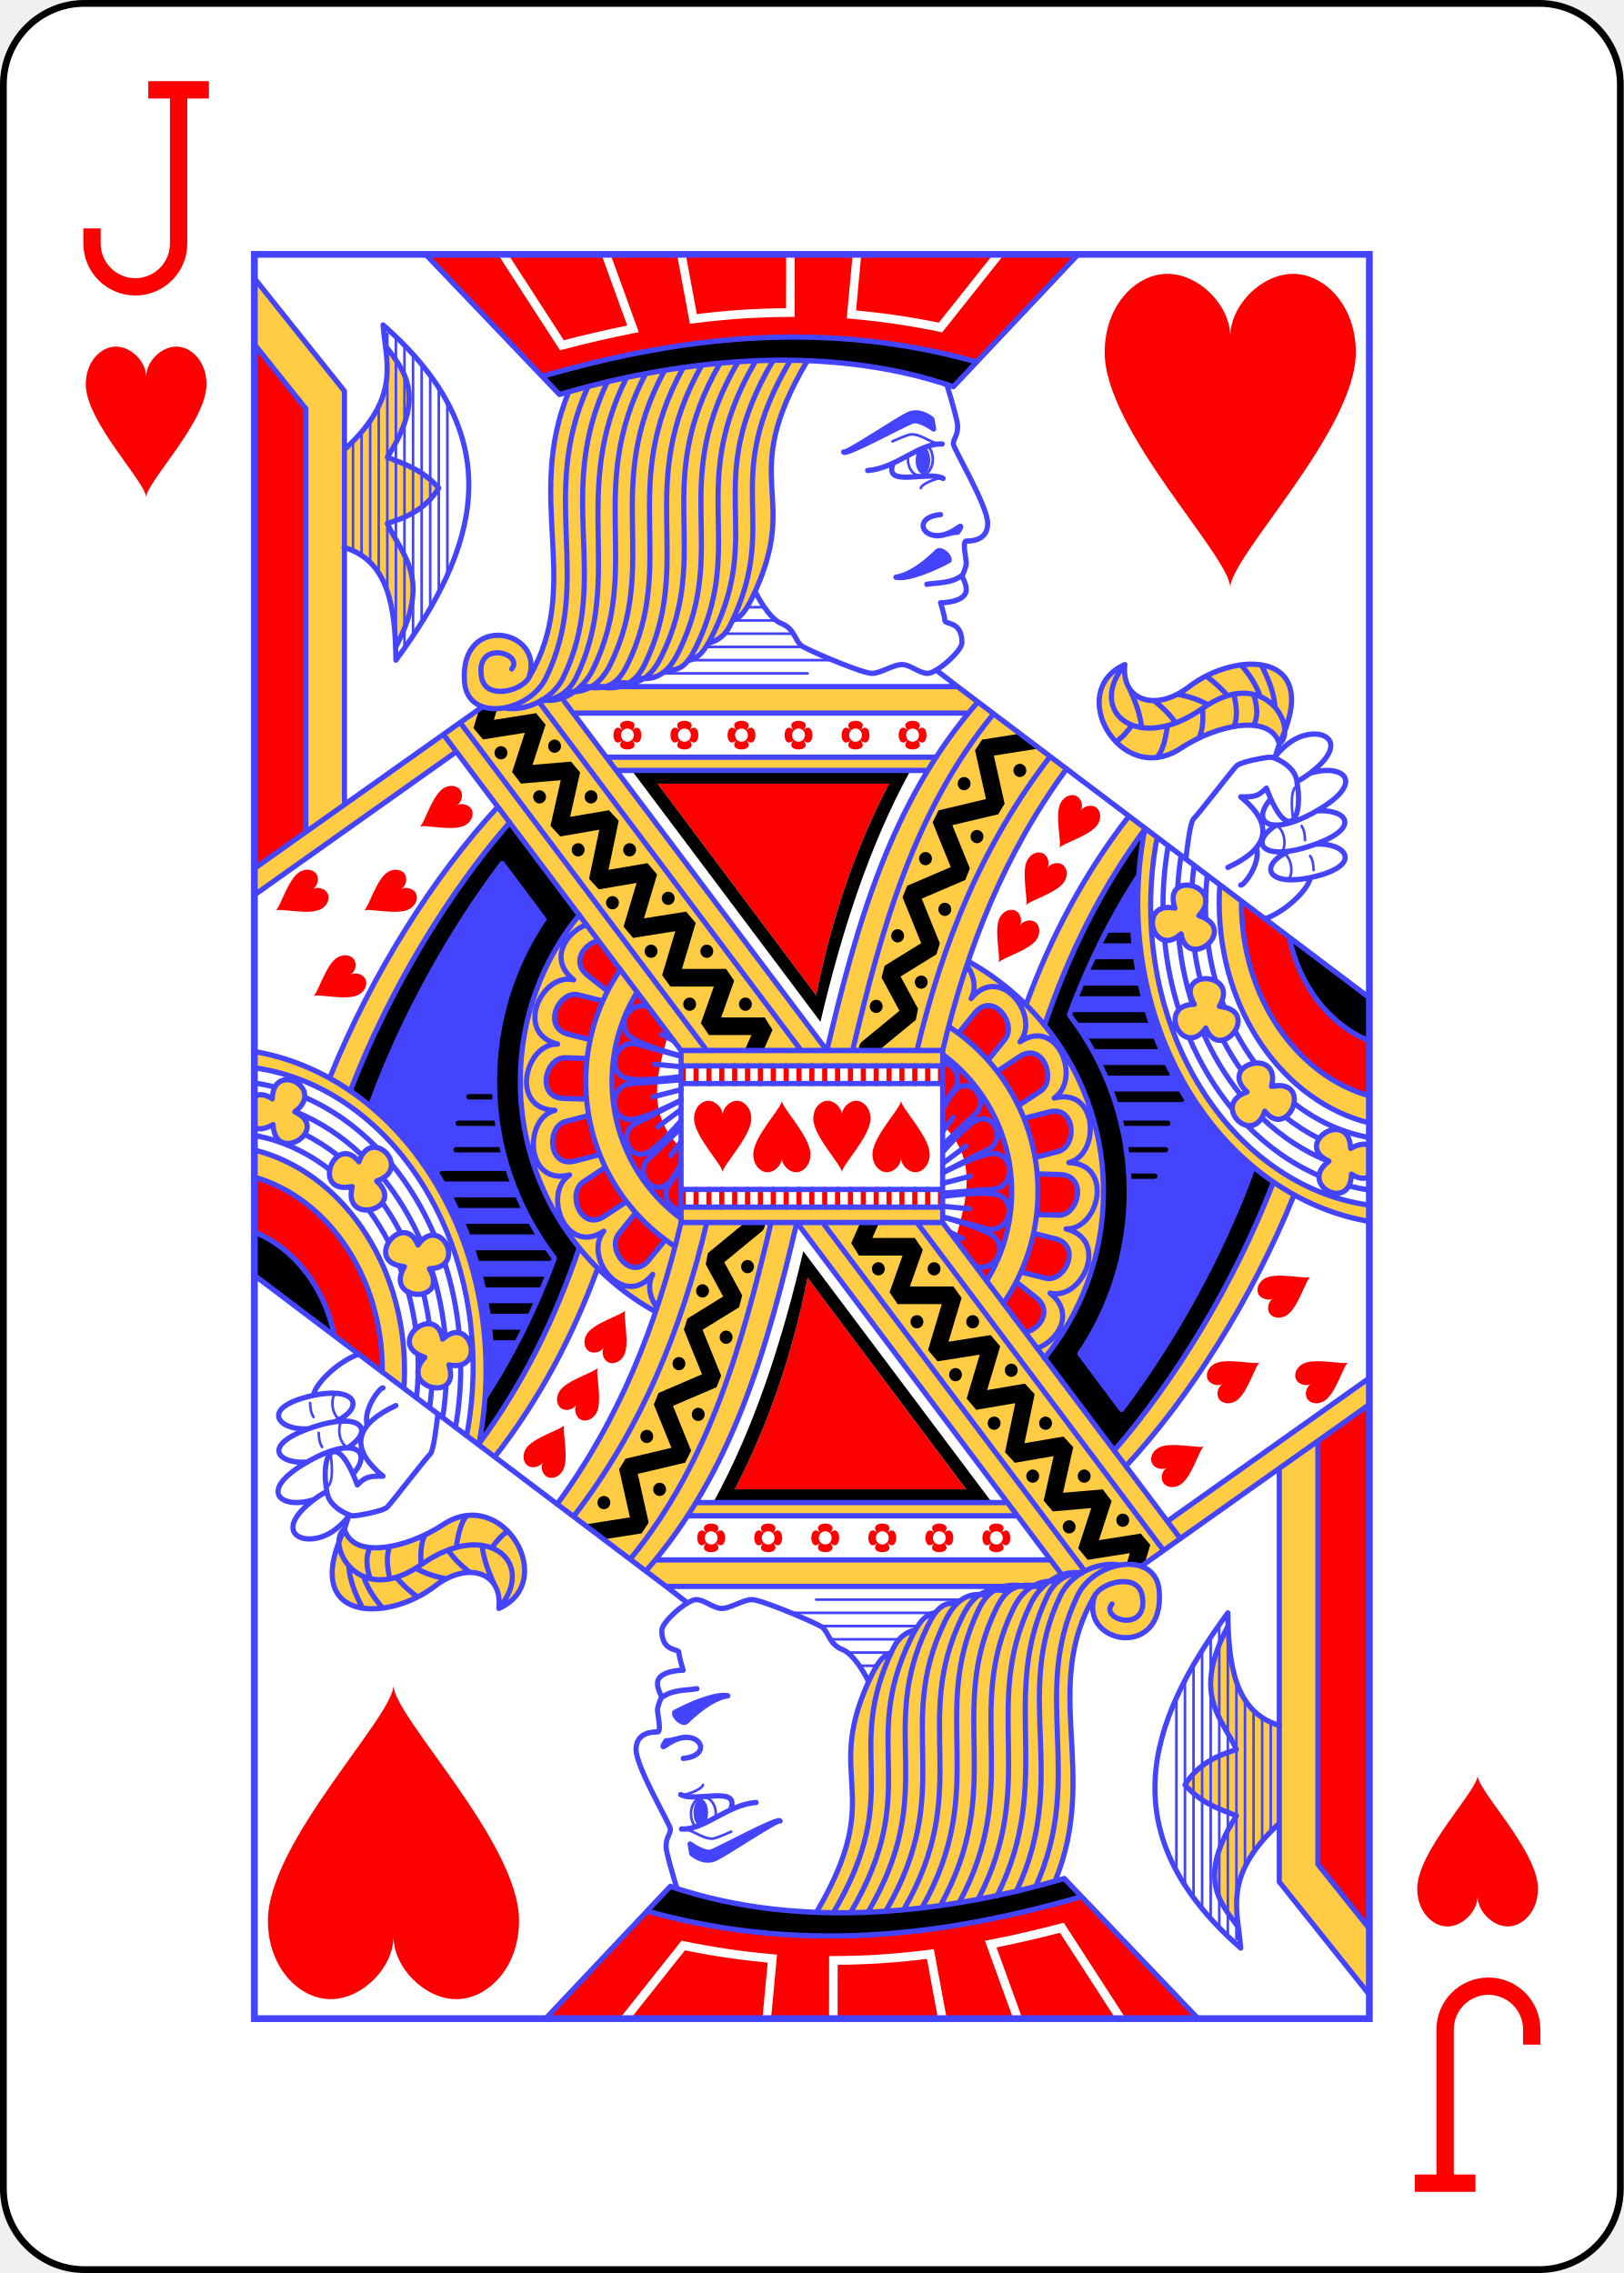
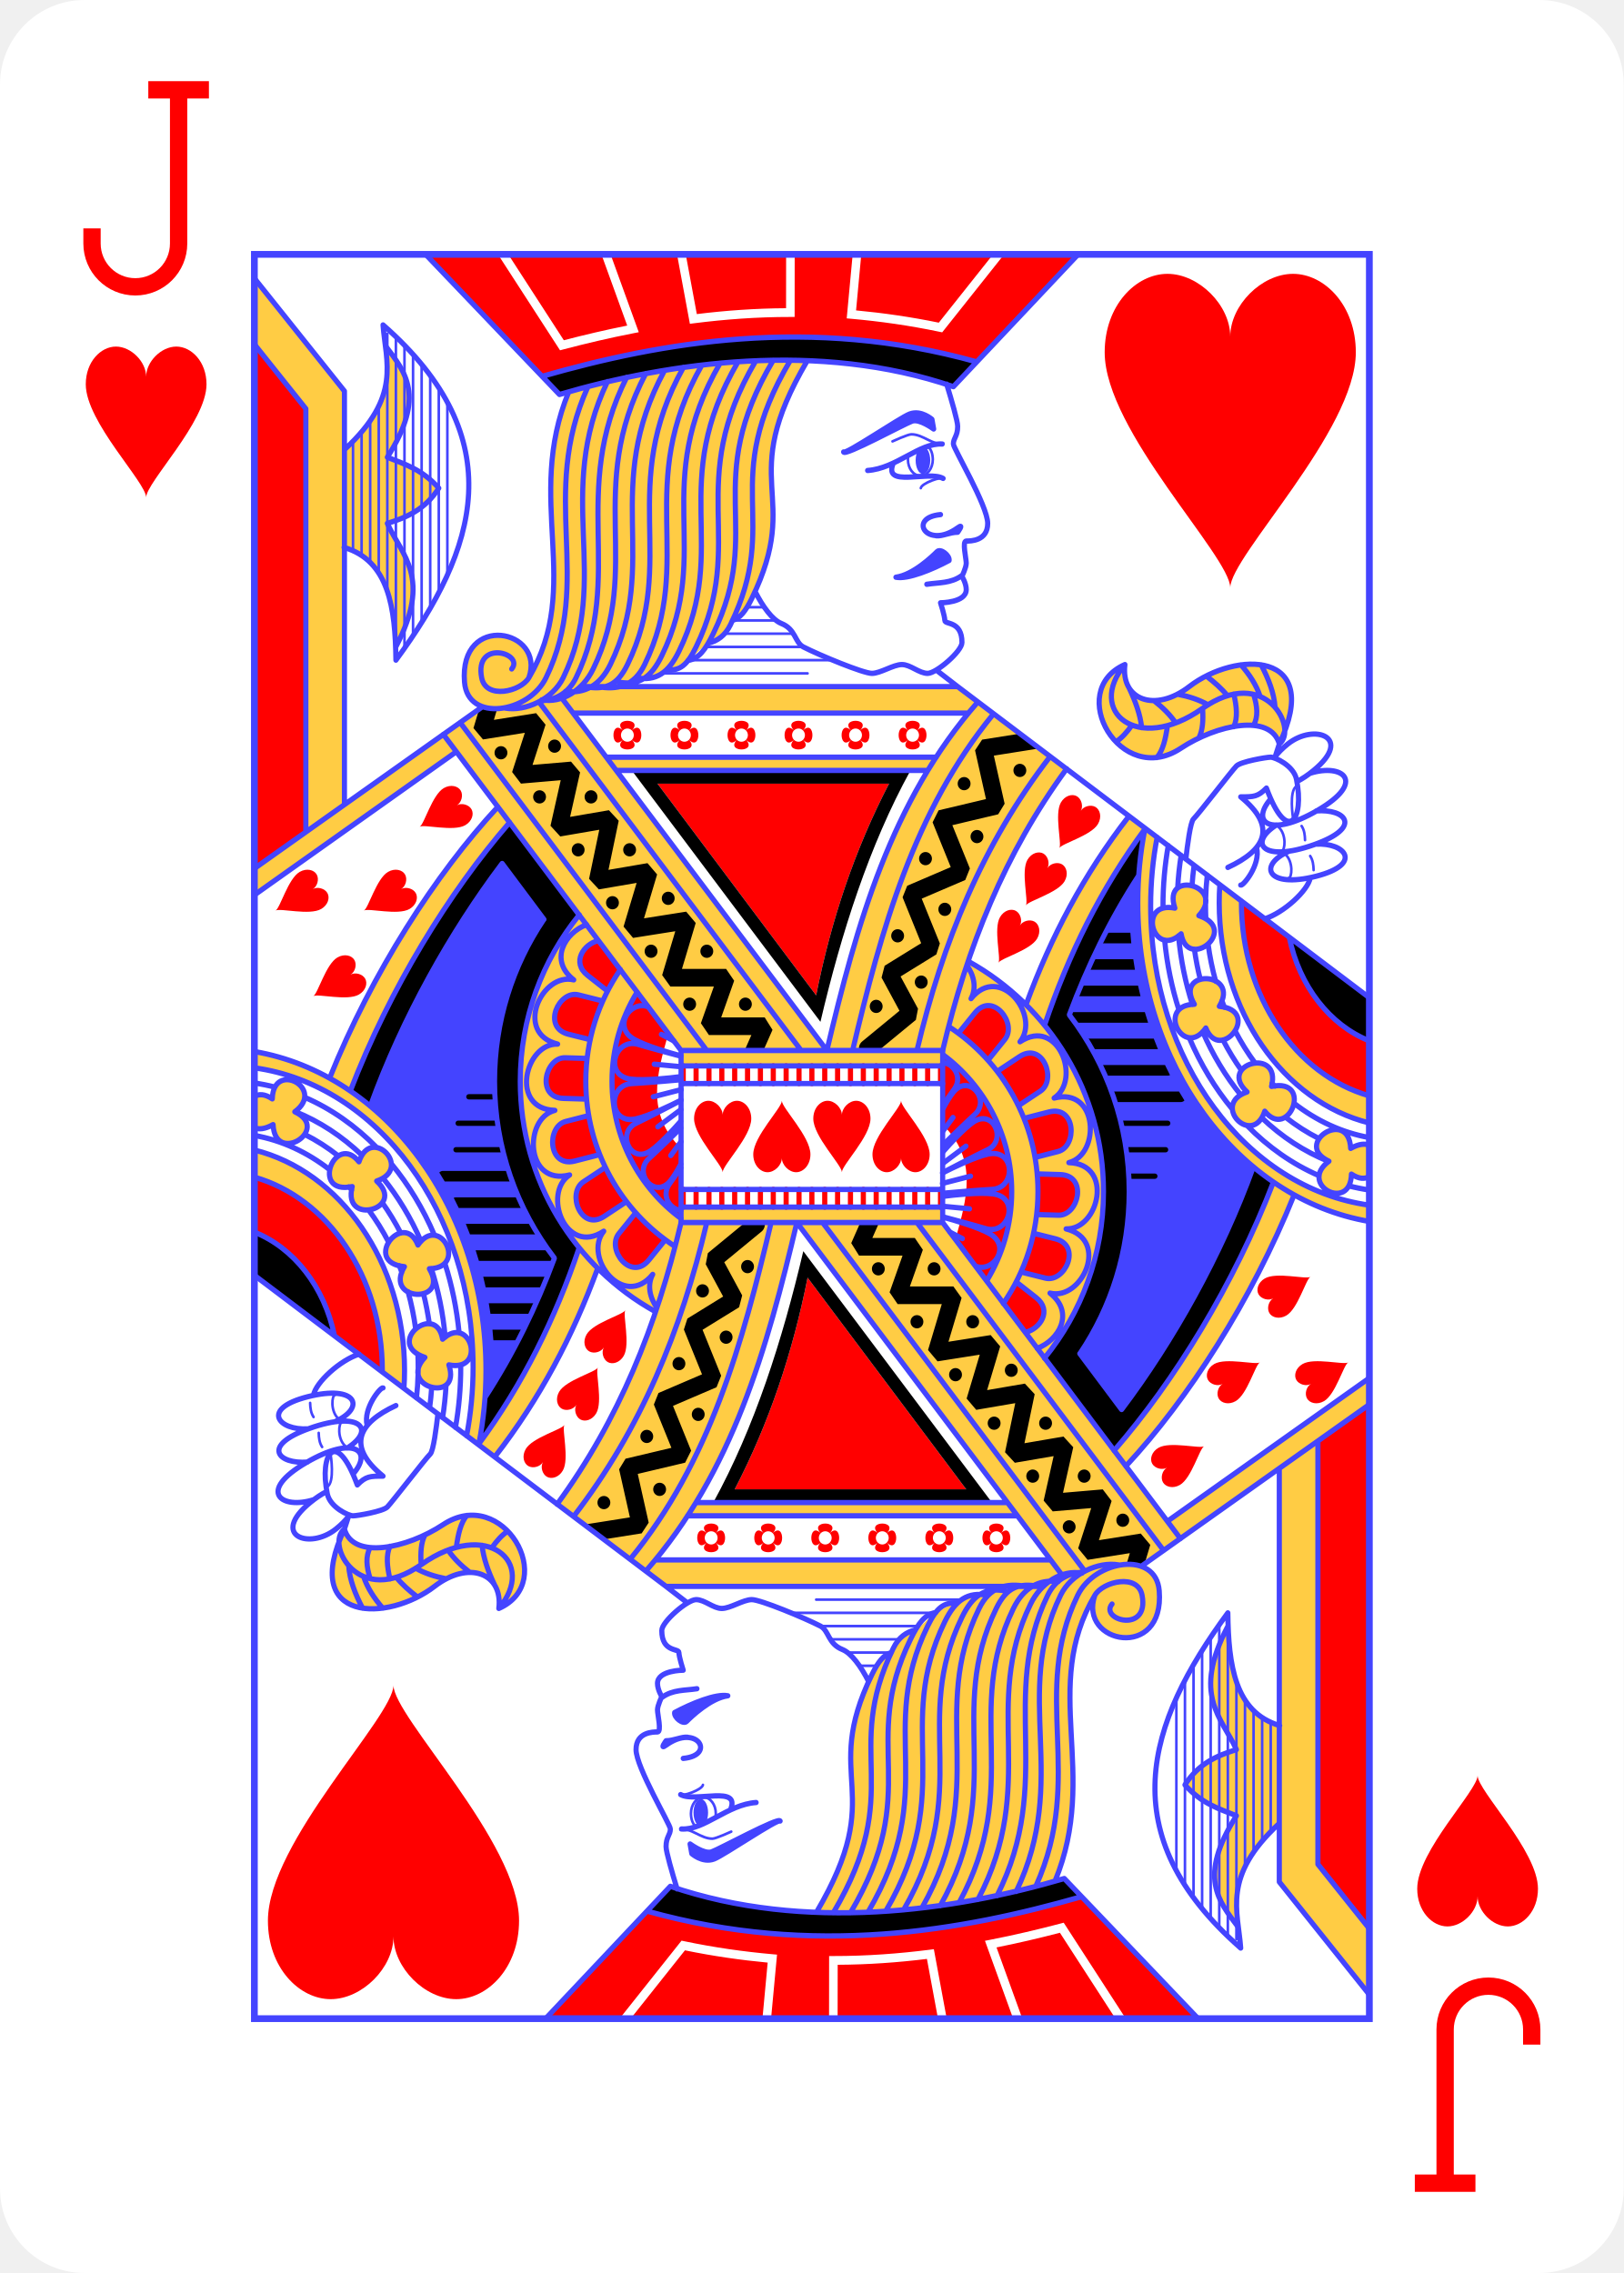
<svg xmlns="http://www.w3.org/2000/svg" xmlns:xlink="http://www.w3.org/1999/xlink" class="card" face="JH" height="13.125in" preserveAspectRatio="none" viewBox="-120 -168 240 336" width="9.375in">
  <style>
    /* CSS pour centrer le SVG dans l'écran */
    svg {
        position: absolute;
        top: 50%;
        left: 50%;
        transform: translate(-50%, -50%);
    }
    body {
        margin: 0;
        overflow: hidden;
    }
</style>
  <defs>
    <symbol id="VHJ" viewBox="-500 -500 1000 1000" preserveAspectRatio="xMinYMid">
      <path d="M50 -460L250 -460M150 -460L150 250A100 100 0 0 1 -250 250L-250 220" stroke="red" stroke-width="80" stroke-linecap="square" stroke-miterlimit="1.5" fill="none" />
    </symbol>
    <symbol id="SHJ" viewBox="-600 -600 1200 1200" preserveAspectRatio="xMinYMid">
      <path d="M0 -300C0 -400 100 -500 200 -500C300 -500 400 -400 400 -250C400 0 0 400 0 500C0 400 -400 0 -400 -250C-400 -400 -300 -500 -200 -500C-100 -500 0 -400 -0 -300Z" fill="red" />
    </symbol>
    <symbol id="HJ6" preserveAspectRatio="none" viewBox="0 0 1300 2000">
      <path stroke="#44F" stroke-linecap="round" stroke-linejoin="round" stroke-width="3" fill="none" d="M115,211.838V336.035M125,201.17V341.484M135,188.605V349.318M145,171.893V361.475M155,90V382.195M165,93.402V455M175,103.035V446.279M185,113.461v318.725M195,124.77V417.176M205,137.234V400.865M215,151.24V383.217M225,167.818V363.498M1202,680c9.809,8.788 7.628,26.84 4,27M1194,649c9.809,8.788 7.628,26.84 4,27M1215,603c-9,5 -4,36 -4,36M1221,648c3.216,4.712 3.826,10.284 4,16M1231,682c3.216,4.712 3.826,10.284 4,16M804,254c-2.915,-2.551 -26.04,5.376 -27,11M803,214c-12,3 -23,-10 -37,-10 -4.123,0 -22,8 -22,8M785.397,217.99c3.635,2.779 5.514,8.267 5.603,14.51 0,10.217 -6.492,18.5 -14.5,18.5 -8.008,0 -14.5,-8.283 -14.5,-18.5 0,-1.545 0.148,-3.046 0.428,-4.48M594.212,400H574.713M608.169,415H557.677M627.874,430h-79.844M639.778,445H526.273M670,460H510M645,475H474.754" />
      <use xlink:href="#SHJ" height="100" width="100" transform="translate(546,1000)scale(1,0.972)rotate(0)translate(-50,-50)" />
      <use xlink:href="#SHJ" height="100" width="100" transform="translate(615,1000)scale(1,0.972)rotate(180)translate(-50,-50)" />
      <use xlink:href="#SHJ" height="75" width="75" transform="translate(883,776)scale(1,0.972)rotate(30)translate(-37,-37)" />
      <use xlink:href="#SHJ" height="75" width="75" transform="translate(915,711)scale(1,0.972)rotate(30)translate(-37,-37)" />
      <use xlink:href="#SHJ" height="75" width="75" transform="translate(954,646)scale(1,0.972)rotate(30)translate(-37,-37)" />
      <use xlink:href="#SHJ" height="75" width="75" transform="translate(220,633)scale(1,0.972)rotate(60)translate(-37,-37)" />
      <use xlink:href="#SHJ" height="75" width="75" transform="translate(155,728)scale(1,0.972)rotate(60)translate(-37,-37)" />
      <use xlink:href="#SHJ" height="75" width="75" transform="translate(52,728)scale(1,0.972)rotate(60)translate(-37,-37)" />
      <use xlink:href="#SHJ" height="75" width="75" transform="translate(96,825)scale(1,0.972)rotate(60)translate(-37,-37)" />
    </symbol>
    <symbol id="HJ5" preserveAspectRatio="none" viewBox="0 0 1300 2000">
      <path stroke="#44F" stroke-linecap="round" stroke-linejoin="round" stroke-width="6" fill="none" d="M497.5,1097.5v-195h305M497.537,920h304.598M497.742,940H802.545M497.5,902.5 220.251,544.105M527.5,902.5 239.883,530.703M637.5,902.5 332.043,507.64M667.5,902.5 360,505M843.545,507.421C742.264,619.634 702.256,759.866 667.5,902.5M861.602,521.114C769.05,630.934 730.857,765.611 697.5,902.5M927.767,569.282C849.253,668.405 802.427,779.685 772.5,902.5M947.112,583.064C874.973,678.686 831.048,785.345 802.5,902.5M1019.446,637.169C967.035,702.845 928.629,773.879 899.905,850.089M1038.706,650.958C986.6,719.514 949.095,793.764 921.435,873.508M832.604,801.554C926.414,852.124 990,950.023 990,1062.5c0,71.656 -25.807,137.396 -68.796,188.75M809.465,875.279c62.645,39.589 104.133,108.649 104.133,187.221 0,47.078 -14.894,90.741 -40.31,126.695M802.617,907.044c48.755,35.02 80.42,91.608 80.42,155.456 0,37.016 -10.643,71.591 -29.089,100.939M410.447,570H795.06M371.695,520H831.344M380,490h440l480,352.653M266.065,512.714 -6.0121561e-5,696.207M235.472,563.812 -1.1326293e-4,726.207M950.477,862.551C994.062,917.828 1020,987.19 1020,1062.5c0,67.984 -21.137,131.121 -57.313,183.425M1299.977,1096.3C1147.335,1070.987 1030,918.871 1030,735c0,-28.79 2.877,-56.801 8.315,-83.669M1299.997,984.664C1200.041,960.596 1124.931,857.962 1124.931,735c0,-6.74 0.226,-13.419 0.669,-20.028M1299.932,953.909C1214.423,930.36 1150.822,841.287 1150.822,735c0,-0.681 0,-1.361 0.01,-2.041M1299.986,891.586c-46.105,-17.787 -81.731,-62.149 -93.344,-117.406M1212.185,1066.42c-49.392,119.253 -123.424,231.132 -195.84,307.033M1188.142,1051.696c-45.752,115.83 -115.542,225.867 -185.645,304.261M1164.817,1034.294c-37.421,100.57 -93.69,197.776 -153.481,274.922M962.382,1246.096l48.757,63.385M1031.014,704.289c-33.188,49.72 -59.544,102.25 -80.73,157.52M422.639,585h362.262M1299.983,1077.842C1156.51,1058.675 1045,914.194 1045,738.805c0,-26.881 2.619,-53.037 7.572,-78.126M1059.399,741.109c0,-0.767 -0.01,-1.536 -0.01,-2.304 0,-23.564 2.119,-46.54 6.143,-68.676M1077.911,856.364c-8.199,-24.991 -13.861,-51.486 -16.611,-79.042M1140.318,969.093c-20.107,-23.635 -37.136,-50.952 -50.307,-81.03M1241.484,1044.486c-31.032,-13.014 -59.491,-32.494 -84.226,-57.078M1299.961,1060.643c-8.078,-1.138 -16.049,-2.695 -23.895,-4.651M1076.515,718.271c0.705,-12.565 2.052,-24.92 4.003,-37.022M1093.71,850.367c-8.155,-24.563 -13.696,-50.687 -16.218,-77.89M1150.033,952.845c-17.576,-21.101 -32.571,-45.235 -44.38,-71.68M1252.671,1028.253c-28.585,-11.096 -54.959,-27.99 -78.135,-49.511M1093.259,715.83c0.527,-7.843 1.323,-15.596 2.375,-23.247M1102.898,822.034c-2.874,-11.182 -5.185,-22.656 -6.892,-34.376M1150.821,924.939c-7.863,-10.799 -15.053,-22.307 -21.494,-34.431M1241.453,1002.431c-13.808,-6.724 -26.972,-14.931 -39.349,-24.455M1109.122,731.535c0.214,-9.441 0.844,-18.759 1.869,-27.929M1109.07,734.342c0.013,-0.937 0.03,-1.872 0.051,-2.807M1109.364,753.225c-0.215,-4.774 -0.325,-9.582 -0.325,-14.42 0,-1.491 0.01,-2.978 0.031,-4.463M1120.842,824.075c-3.907,-13.663 -6.901,-27.827 -8.896,-42.388M1131.024,853.653c-1.021,-2.518 -2.009,-5.058 -2.965,-7.619M1166.911,916.882c-8.722,-11.416 -16.618,-23.738 -23.575,-36.833M1189.878,942.971c-1.163,-1.145 -2.316,-2.305 -3.459,-3.477M1299.975,1001.212c-32.013,-5.54 -61.824,-19.135 -87.925,-38.996M1125.046,852.422c24.758,-39.989 -53.606,-42.759 -29.062,-2.32 -45.25,0.959 -12.431,62.742 13.338,26.872 16.589,40.725 65.921,-19.527 15.724,-24.551v0M1101.157,749.593c32.722,-33.783 -43.244,-53.216 -27.897,-8.47 -44.412,-8.721 -25.537,58.643 7.295,29.099 7.514,43.327 68.57,-5.007 20.602,-20.629v0M1185.914,943.233c11.993,-45.477 -63.761,-25.231 -28.472,6.272 -42.995,14.138 6.443,63.636 20.608,21.802 27.764,34.101 57.339,-37.936 7.864,-28.074v0M1300.135,1010.069c-5.027,-2.306 -12.268,-1.873 -21.939,3.425 -2.191,-46.981 -68.392,-4.957 -25.283,14.519 -36.78,26.376 25.223,58.779 26.195,14.622 8.812,5.811 15.89,5.757 20.947,2.654M802.345,1041.284C814.637,1035.196 839.543,1023.429 855,1020c31.902,-7.076 33.675,38.555 5,40 -14.795,0.745 -43.333,3.13 -57.139,4.316M802.259,1053.185 835,1045M803.002,1017.227c8.416,-9.361 23.833,-25.793 34.759,-33.279C861.51,967.674 877.964,1004.39 855,1015c-15.996,7.391 -51.487,25.46 -51.487,25.46M802.641,1030.533l26.991,-19.574M802.801,968.572c3.872,-6.98 7.984,-13.67 11.743,-18.34 18.053,-22.427 44.389,7.991 25.456,24.767 -9.832,8.712 -28.329,26.23 -37.107,34.582M802.562,994.168l11.982,-15.727M802.681,916.238c12.411,0.879 23.559,16.505 13.283,30.13 -3.496,4.635 -8.31,11.292 -13.193,18.135M803.208,1067.804c13.221,-1.659 41.624,-4.727 57.747,-2.804 32.447,3.87 19.033,47.521 -8.507,39.404 -12.405,-3.656 -35.107,-9.597 -49.603,-13.339M803.117,1079.149l30.698,2.832M802.825,1091.431c13.122,3.413 40.07,10.939 54.14,18.569 25.829,14.005 5.327,44.21 -15.498,37.286M811.199,1108.508l14.273,7.253M820.822,883.013 840,860c20.833,-25 50,12 35,30l-19.533,23.44M866.115,926.176l25.888,-16.661c27.365,-17.612 44.11,26.426 24.407,39.106l-25.561,16.451M897.437,979.424l28.981,-7.228c31.576,-7.875 33.267,39.208 10.533,44.878l-26.668,6.651M912.772,1042.408l26.792,0.774c32.529,0.939 21.451,46.732 -1.97,46.056l-25.527,-0.737M908.372,1109.736l25.375,6.172c31.621,7.691 11.251,50.174 -11.516,44.636l-28.376,-6.902M888.39,1164.961l23.151,17.706c19.226,14.704 4.377,35.449 -12.153,39.257M830.621,805.888c8.311,11.194 11.712,25.644 4.933,37.823 33.98,-40.776 81.551,19.572 57.086,48.931 44.633,-28.725 71.944,43.101 39.808,63.783 51.501,-12.844 54.259,63.95 17.179,73.198 53.056,1.532 34.986,76.221 -3.214,75.118 51.574,12.544 18.351,81.835 -18.782,72.803 29.402,22.486 9.944,53.634 -14.821,62.553M-4.1946769e-5,27.174 105,155v468.153M-2.8273735e-4,101.956 60,175v479.351M105.543,220.9C171.888,160.995 153.134,122.459 150,80 301.153,208.774 259.829,334.773 165,460 164.269,400.691 156.82,347.161 104.534,332.203M153.067,103.994C175.411,132.999 200.6,160.301 155,230c20.188,7.868 40.478,13.66 60,35 -15.899,24.348 -37.565,33.206 -60,40 17.25,36.869 52.183,61.332 9.939,139.946M1086.039,685.554c1.723,-14.747 5.189,-42.096 8.961,-45.554 5.241,-4.806 44.331,-54.331 50,-60 5,-5 35,-10 40,-10 5,0 26.73,9.531 30,25 9.58,45.312 -10.243,75.366 -35,10 -10,10 -15,10 -30,10 42.719,33.895 28.888,60.209 -15,80M1189.832,569.83c3.706,-4.796 8.718,-9.813 15.168,-14.83 30.749,-23.916 77.015,-7.611 30,30 -6.876,5.501 -13.279,9.583 -19.093,12.442M1230.967,588.235c37.403,-11.47 66.809,9.201 8.431,42.197 -55.596,31.424 -78.104,13.095 -54.412,-13.083M1238.093,630.92c34.281,-2.653 54.672,18.516 -2.566,38.272 -59.976,20.701 -76.954,-1.871 -43.853,-22.363M1237.496,668.581c34.149,-2.052 55.895,22.657 0.33,36.419 -57.162,14.158 -68.359,-12.308 -31.514,-28.411M1177.822,753.311c22.272,-6.892 50.557,-31.936 53.306,-46.624M1168.572,672.596C1173.451,691.931 1152.688,716.343 1150,715M1015,465c-5,40 35,55 75,25 53.815,-40.361 157.09,-42.075 105,65 -10,-35 -72.804,-22.126 -115,5 -70,45 -135,-65 -65,-95v0M1015,465c-45.453,52.655 14.216,101.957 90,50 74.272,-50.92 112.522,23.688 90,40l-5,15M1173.827,465.278c8.656,16.019 15.13,32.113 16.274,48.388M1150.351,465.31c9.92,11.142 17.946,22.907 22.308,35.877M1109.891,477.966c9.181,6.823 17.741,14.141 24.698,22.411M1076.353,498.61c12.964,2.473 25.084,6.156 35.631,12.093M1049.006,506.018c9.893,7.502 18.578,15.684 25.119,25.074M1019.799,491.34c7.391,15.133 13.117,30.231 14.738,45.244M1165.015,533.965c5.593,-10.021 4.31,-21.725 0.053,-35.11M1141.958,535.465c4.67,-10.081 3.388,-22.601 0.018,-37.077M1101.143,548.336c4.647,-8.761 5.254,-20.122 4.457,-33.296M1052.281,570.456c7.156,-8.408 10.151,-21.051 12.291,-36.07M1004.527,552.513c6.741,-4.077 12.714,-10.692 18.646,-18.784M807.137,147.068C812.881,165.269 820,189.034 820,195c0,11.18 -5,13.128 -5,20 0,5 40,70 40,90 0,20 -20,20 -25,20 -5,0 0,20 0,25 0,5 -5,15 -5,15 0,0 5,7.929 5,15 0,15 -30,15 -30,15 0,0 5,15 5,20 0,5 20,0 20,25 0,10 -30,35 -40,35 -10,0 -20,-10 -30,-10 -10,0 -25,10 -35,10 -10,0 -61.026,-20.513 -80,-30 -10,-5 -8.577,-19.972 -25.6,-26.568 -10.395,-4.028 -21.739,-19.195 -30.499,-36.124M800,295c-39.021,3.503 -15.755,40.282 20,15 8.165,-5.773 0,5 0,5 -9.083,0 -18.017,4.731 -25,4M748,366c20.005,-2.569 42.801,-23.897 48,-29 4.093,-4.017 14.922,4.34 14,10 -19.782,10.298 -48.043,21.628 -62,19M784,374c14.112,-2.18 28.148,-0.782 41,-10M687,224c2.047,3.471 65.668,-38.846 77,-43 13.905,-5.097 26.594,6.692 26,6l2,11c0,0 -16.409,-11.864 -25,-9 -9,3 -78.944,40.146 -80,35v0M715,245c33.347,-2.168 60.226,-31.538 87,-30M744.96,236.788C732.526,265.243 785.724,244.615 803,254M820,490 795.107,471.33M366.449,156.054C314.555,278.493 383.861,375.085 320,480c-9.532,15.66 -50,25 -55,0 -8.825,-44.126 50.246,-27.892 35,-10M388.831,150.202C331.019,274.733 395.788,368.424 340,480c-20,40 -91.159,51.01 -95,5 -6.657,-79.736 95,-60 75,-5M411.713,144.176C348.907,271.727 416.684,366.631 360,480c-12.344,24.689 -44.178,38.333 -67.644,34.343M434.146,139.286C366.706,269.312 432.407,365.187 375,480c-8.547,17.094 -22.772,24.414 -38.504,25.976M456.348,135.077C385.291,266.556 453.018,353.963 395,470c-12.344,24.689 -36.535,38.99 -60,35M478.348,131.421C404.032,264.677 473.553,347.894 415,465c-11.864,23.728 -30.051,33.243 -52.279,30.405M500.279,128.004C422.838,263.261 494.052,346.896 435,465c-12.344,24.689 -26.535,28.99 -50,25M521.683,125.573C441.982,262.263 514.405,346.19 455,465c-12.344,24.689 -31.535,28.99 -55,25M543.015,123.306C461.18,261.181 534.732,335.535 475,455c-12.344,24.689 -26.535,33.99 -50,30M563.984,121.683C480.602,260.56 554.966,330.067 495,450c-12.344,24.689 -26.535,33.99 -50,30M584.581,120.692C500.248,260.213 575.109,324.783 515,445c-10.357,20.714 -18.493,27.076 -34.703,26.232M605,120c-85,140 -9.792,189.584 -70,310 -9.215,18.429 -16.672,28.284 -29.621,30.438M625,120c-85,140 -9.792,179.584 -70,300 -6.153,12.306 -15.249,18.305 -25.732,20.732M644.623,120.621C560.237,260.029 640.119,269.762 580,390c-7.445,14.891 -13.743,22.365 -22.718,25.077M335.618,138.234C473.659,99.833 647.925,69.077 841.926,121.819M199.648,1.2820655e-4 355.703,158.855C484.175,122.112 658.575,97.858 815,150L960.455,-4.1127205e-4" />
    </symbol>
    <symbol id="HJ4" preserveAspectRatio="none" viewBox="0 0 1300 2000">
      <path fill="black" d="M632.881,93.754C522.32,93.231 421.894,114.266 335.619,138.322l20.084,20.533C484.175,122.112 658.575,97.858 815,150l26.967,-28.018C769.201,102.143 699.217,94.068 632.881,93.754Zm-366.957,418.852 -3.684,2.355 -6.799,22.098 11.08,12.824 48.814,-7.51 -14.822,44.465 10.316,13.127 46.346,-3.861 -11.92,51.648 11.389,12.111 45.498,-7.582 -11.92,55.623 11.422,11.959 44.039,-7.34 -15.242,49.535 11.08,12.824 49.227,-7.574 -15.307,49.75L485,830h50.723L520.602,871.582 530,885h49.471l-7.816,17.195 21.777,0.42 10.672,-23.477L595,865H544.277L559.398,823.418 550,810h-51.459l16.018,-52.059 -11.08,-12.824 -49.227,7.574 15.307,-49.75 -11.203,-12.805 -45.498,7.582 11.92,-55.623 -11.422,-11.959 -45.25,7.541 11.639,-50.43 -10.574,-12.213 -44.889,3.74 15.205,-45.613 -11.008,-13.045 -49.227,7.574 3.77,-12.25zm627.301,30.627 -44.746,6.885 -8.223,12.131 12.752,55.256 -55.256,12.752 -6.982,13.59 21.154,50.77 -50.77,21.154 -5.385,13.076 21.676,52.025 -42.59,25.555 -3.598,13.43 20.896,37.615 -43.4,34.721c-3.111,2.398 -4.416,6.261 -3.707,9.861l22.803,0.473 43.396,-34.717 2.496,-12.664 -20.303,-36.547 41.705,-25.023 4.086,-12.42 -21.154,-50.77 50.77,-21.154 5.385,-13.076 -20.447,-49.072 53.465,-12.338 7.496,-11.992 -12.578,-54.506 52.484,-8.076zM350,550a7.5,7.5 0 0 0 -7.5,7.5 7.5,7.5 0 0 0 7.5,7.5 7.5,7.5 0 0 0 7.5,-7.5 7.5,7.5 0 0 0 -7.5,-7.5zm-62.5,7.5a7.5,7.5 0 0 0 -7.5,7.5 7.5,7.5 0 0 0 7.5,7.5 7.5,7.5 0 0 0 7.5,-7.5 7.5,7.5 0 0 0 -7.5,-7.5zm605,20a7.5,7.5 0 0 0 -7.5,7.5 7.5,7.5 0 0 0 7.5,7.5 7.5,7.5 0 0 0 7.5,-7.5 7.5,7.5 0 0 0 -7.5,-7.5zM440,585 660,870C684.379,769.032 716.858,670.131 765,585Zm387.5,7.5a7.5,7.5 0 0 0 -7.5,7.5 7.5,7.5 0 0 0 7.5,7.5 7.5,7.5 0 0 0 7.5,-7.5 7.5,7.5 0 0 0 -7.5,-7.5zM470,600h270c-40,75 -67.501,154.549 -85,240zm-137.5,7.5a7.5,7.5 0 0 0 -7.5,7.5 7.5,7.5 0 0 0 7.5,7.5 7.5,7.5 0 0 0 7.5,-7.5 7.5,7.5 0 0 0 -7.5,-7.5zm60,0a7.5,7.5 0 0 0 -7.5,7.5 7.5,7.5 0 0 0 7.5,7.5 7.5,7.5 0 0 0 7.5,-7.5 7.5,7.5 0 0 0 -7.5,-7.5zm646.01,43.645C986.6,719.514 949.094,793.765 921.199,873.486 964.096,924.86 990,990.71 990,1062.5c0,71.656 -25.806,137.396 -68.666,188.766l80.898,104.387c70.368,-78.089 140.157,-188.125 185.936,-304.125 -8.049,-5.395 -15.882,-11.065 -23.428,-17.227 -37.346,100.564 -93.612,197.77 -153.502,275.049l-48.703,-63.338C998.863,1193.622 1020,1130.484 1020,1062.5c0,-4.859 -0.112,-9.692 -0.326,-14.5H1050a3,3 0 1 0 0,-6h-30.65c-0.51,-8.084 -1.33,-16.084 -2.428,-24H1062.5a3,3 0 1 0 0,-6h-46.465c-1.28,-8.1 -2.853,-16.106 -4.727,-24H1065a3,3 0 1 0 0,-6h-55.182c-1.829,-7.093 -3.889,-14.097 -6.182,-21H1080a6.001,6.001 0 0 0 4.396,-1.834c-2.162,-3.343 -4.264,-6.739 -6.33,-10.166h-78.68c-2.293,-6.086 -4.769,-12.087 -7.414,-18H1065a6.001,6.001 0 0 0 2.568,-0.545c-2,-3.775 -3.94,-7.594 -5.826,-11.455h-75.436c-3.036,-6.105 -6.254,-12.109 -9.658,-18h76.848c-1.696,-3.961 -3.331,-7.962 -4.908,-12h-79.219c-3.905,-6.137 -8.019,-12.135 -12.316,-18h84.978c-1.337,-3.965 -2.6,-7.972 -3.822,-12h-86.6c2.314,-6.035 4.68,-12.038 7.121,-18h74.453c-1.013,-3.974 -1.972,-7.973 -2.873,-12h-66.547c2.582,-6.036 5.224,-12.039 7.945,-18h54.992c-0.71,-3.978 -1.367,-7.978 -1.967,-12h-47.416c2.878,-6.037 5.824,-12.04 8.855,-18h36.262c-0.422,-3.982 -0.79,-7.982 -1.103,-12h-28.904c11.729,-22.086 24.556,-43.65 38.629,-64.703 1.34,-18.056 3.772,-35.746 7.453,-53.152zM842.5,652.5a7.5,7.5 0 0 0 -7.5,7.5 7.5,7.5 0 0 0 7.5,7.5 7.5,7.5 0 0 0 7.5,-7.5 7.5,7.5 0 0 0 -7.5,-7.5zm-465,15a7.5,7.5 0 0 0 -7.5,7.5 7.5,7.5 0 0 0 7.5,7.5 7.5,7.5 0 0 0 7.5,-7.5 7.5,7.5 0 0 0 -7.5,-7.5zm60,0a7.5,7.5 0 0 0 -7.5,7.5 7.5,7.5 0 0 0 7.5,7.5 7.5,7.5 0 0 0 7.5,-7.5 7.5,7.5 0 0 0 -7.5,-7.5zm345,10a7.5,7.5 0 0 0 -7.5,7.5 7.5,7.5 0 0 0 7.5,7.5 7.5,7.5 0 0 0 7.5,-7.5 7.5,7.5 0 0 0 -7.5,-7.5zm-300,45a7.5,7.5 0 0 0 -7.5,7.5 7.5,7.5 0 0 0 7.5,7.5 7.5,7.5 0 0 0 7.5,-7.5 7.5,7.5 0 0 0 -7.5,-7.5zm-65,5a7.5,7.5 0 0 0 -7.5,7.5 7.5,7.5 0 0 0 7.5,7.5 7.5,7.5 0 0 0 7.5,-7.5 7.5,7.5 0 0 0 -7.5,-7.5zM805,735a7.5,7.5 0 0 0 -7.5,7.5 7.5,7.5 0 0 0 7.5,7.5 7.5,7.5 0 0 0 7.5,-7.5 7.5,7.5 0 0 0 -7.5,-7.5zm-55,30a7.5,7.5 0 0 0 -7.5,7.5 7.5,7.5 0 0 0 7.5,7.5 7.5,7.5 0 0 0 7.5,-7.5 7.5,7.5 0 0 0 -7.5,-7.5zm456.824,9.256c11.444,55.19 47.068,99.532 93.176,117.316V842.658c-31.005,-22.779 -62.007,-45.556 -93.176,-68.402zM462.5,782.5a7.5,7.5 0 0 0 -7.5,7.5 7.5,7.5 0 0 0 7.5,7.5 7.5,7.5 0 0 0 7.5,-7.5 7.5,7.5 0 0 0 -7.5,-7.5zm65,0a7.5,7.5 0 0 0 -7.5,7.5 7.5,7.5 0 0 0 7.5,7.5 7.5,7.5 0 0 0 7.5,-7.5 7.5,7.5 0 0 0 -7.5,-7.5zm250,35a7.5,7.5 0 0 0 -7.5,7.5 7.5,7.5 0 0 0 7.5,7.5 7.5,7.5 0 0 0 7.5,-7.5 7.5,7.5 0 0 0 -7.5,-7.5zm-270,25a7.5,7.5 0 0 0 -7.5,7.5 7.5,7.5 0 0 0 7.5,7.5 7.5,7.5 0 0 0 7.5,-7.5 7.5,7.5 0 0 0 -7.5,-7.5zm65,0a7.5,7.5 0 0 0 -7.5,7.5 7.5,7.5 0 0 0 7.5,7.5 7.5,7.5 0 0 0 7.5,-7.5 7.5,7.5 0 0 0 -7.5,-7.5zM725,845a7.5,7.5 0 0 0 -7.5,7.5 7.5,7.5 0 0 0 7.5,7.5 7.5,7.5 0 0 0 7.5,-7.5 7.5,7.5 0 0 0 -7.5,-7.5z" />
    </symbol>
    <symbol id="HJ3" preserveAspectRatio="none" viewBox="0 0 1300 2000">
      <path fill="#44F" d="M1011.237,1309.349l-48.703,-63.338C998.863,1193.621 1020,1130.484 1020,1062.5 1020,987.19 994.062,917.828 950.38,862.18 971.47,806.539 997.826,754.009 1031.065,704.168 1030.377,714.251 1030,724.574 1030,735c0,123.54 52.969,232.746 134.421,299.04 -37.026,100.824 -93.294,198.03 -153.184,275.308zM748,366c20.005,-2.569 42.801,-23.897 48,-29 4.093,-4.017 14.922,4.34 14,10 -19.782,10.298 -48.043,21.628 -62,19M687,224c2.047,3.471 65.668,-38.846 77,-43 13.905,-5.097 26.594,6.692 26,6l2,11c0,0 -16.409,-11.864 -25,-9 -9,3 -78.944,40.146 -80,35zM788,233.5a8.5,15.5 0 0 1 -8.5,15.5 8.5,15.5 0 0 1 -8.5,-15.5 8.5,15.5 0 0 1 8.5,-15.5 8.5,15.5 0 0 1 8.5,15.5z" />
    </symbol>
    <symbol id="HJ2" preserveAspectRatio="none" viewBox="0 0 1300 2000">
      <path fill="red" d="M199.648,0 355.703,158.855C484.175,122.112 658.575,97.858 815,150L960.455,0h-86.256l-72.256,88.408 -2.959,-0.604C763.777,80.62 729.266,75.896 695.65,72.996L690.621,72.562 697.58,0h-67.604l-0.084,70.975 -4.998,-0.006c-38.885,-0.036 -76.4,2.699 -112.475,7.174L507.771,78.721 492.77,0h-77.479l32.893,88.25 -5.828,1.102C413.491,94.812 385.997,101.171 359.809,107.875l-3.436,0.881L283.979,0Zm96.344,0 64.801,97.352c23.534,-5.972 48.189,-11.616 73.916,-16.621L404.617,0Zm206.957,0 12.902,67.705c33.443,-3.997 68.149,-6.47 104.053,-6.654L619.977,0Zm204.674,0 -6.092,63.533c31.424,2.872 63.623,7.331 96.459,13.91L861.283,0ZM0,101.957V696.488L60,654.352V175Zm434.898,426.797c-6.16,0 -12.292,3.65 -5.287,10.936a7.5,7.5 0 0 1 5.287,-2.186 7.5,7.5 0 0 1 5.287,2.188c7.006,-7.286 0.873,-10.938 -5.287,-10.938zm5.287,10.938c-0.102,0.106 -0.179,0.205 -0.287,0.312 0.108,-0.108 0.208,-0.185 0.314,-0.287a7.5,7.5 0 0 0 -0.027,-0.025zm0.027,0.025a7.5,7.5 0 0 1 2.186,5.287 7.5,7.5 0 0 1 -2.188,5.287c14.572,14.012 14.573,-24.584 0.002,-10.574zm-0.002,10.574c-0.106,-0.102 -0.205,-0.179 -0.312,-0.287 0.108,0.108 0.185,0.208 0.287,0.314a7.5,7.5 0 0 0 0.025,-0.027zm-0.025,0.027a7.5,7.5 0 0 1 -5.287,2.186 7.5,7.5 0 0 1 -5.287,-2.188c-14.012,14.572 24.584,14.573 10.574,0.002zm-10.574,-0.002c0.102,-0.106 0.179,-0.205 0.287,-0.312 -0.108,0.108 -0.208,0.185 -0.314,0.287a7.5,7.5 0 0 0 0.027,0.025zm-0.027,-0.025a7.5,7.5 0 0 1 -2.186,-5.287 7.5,7.5 0 0 1 2.188,-5.287c-14.572,-14.012 -14.573,24.584 -0.002,10.574zm0.002,-10.574c0.106,0.102 0.205,0.179 0.312,0.287 -0.108,-0.108 -0.185,-0.208 -0.287,-0.314a7.5,7.5 0 0 0 -0.025,0.027zm71.816,-10.963c-6.16,0 -12.292,3.65 -5.287,10.936a7.5,7.5 0 0 1 5.287,-2.186 7.5,7.5 0 0 1 5.287,2.188c7.006,-7.286 0.873,-10.938 -5.287,-10.938zm5.287,10.938c-0.102,0.106 -0.179,0.205 -0.287,0.312 0.108,-0.108 0.208,-0.185 0.314,-0.287a7.5,7.5 0 0 0 -0.027,-0.025zm0.027,0.025a7.5,7.5 0 0 1 2.186,5.287 7.5,7.5 0 0 1 -2.188,5.287c14.572,14.012 14.573,-24.584 0.002,-10.574zm-0.002,10.574c-0.106,-0.102 -0.205,-0.179 -0.312,-0.287 0.108,0.108 0.185,0.208 0.287,0.314a7.5,7.5 0 0 0 0.025,-0.027zm-0.025,0.027a7.5,7.5 0 0 1 -5.287,2.186 7.5,7.5 0 0 1 -5.287,-2.188c-14.012,14.572 24.584,14.573 10.574,0.002zm-10.574,-0.002c0.102,-0.106 0.179,-0.205 0.287,-0.312 -0.108,0.108 -0.208,0.185 -0.314,0.287a7.5,7.5 0 0 0 0.027,0.025zm-0.027,-0.025a7.5,7.5 0 0 1 -2.186,-5.287 7.5,7.5 0 0 1 2.188,-5.287c-14.572,-14.012 -14.573,24.584 -0.002,10.574zm0.002,-10.574c0.106,0.102 0.205,0.179 0.312,0.287 -0.108,-0.108 -0.185,-0.208 -0.287,-0.314a7.5,7.5 0 0 0 -0.025,0.027zm71.816,-10.963c-6.16,0 -12.292,3.65 -5.287,10.936a7.5,7.5 0 0 1 5.287,-2.186 7.5,7.5 0 0 1 5.287,2.188c7.006,-7.286 0.873,-10.938 -5.287,-10.938zm5.287,10.938c-0.102,0.106 -0.179,0.205 -0.287,0.312 0.108,-0.108 0.208,-0.185 0.314,-0.287a7.5,7.5 0 0 0 -0.027,-0.025zm0.027,0.025a7.5,7.5 0 0 1 2.186,5.287 7.5,7.5 0 0 1 -2.188,5.287c14.572,14.012 14.573,-24.584 0.002,-10.574zm-0.002,10.574c-0.106,-0.102 -0.205,-0.179 -0.312,-0.287 0.108,0.108 0.185,0.208 0.287,0.314a7.5,7.5 0 0 0 0.025,-0.027zm-0.025,0.027a7.5,7.5 0 0 1 -5.287,2.186 7.5,7.5 0 0 1 -5.287,-2.188c-14.012,14.572 24.584,14.573 10.574,0.002zm-10.574,-0.002c0.102,-0.106 0.179,-0.205 0.287,-0.312 -0.108,0.108 -0.208,0.185 -0.314,0.287a7.5,7.5 0 0 0 0.027,0.025zm-0.027,-0.025a7.5,7.5 0 0 1 -2.186,-5.287 7.5,7.5 0 0 1 2.188,-5.287c-14.572,-14.012 -14.573,24.584 -0.002,10.574zm0.002,-10.574c0.106,0.102 0.205,0.179 0.312,0.287 -0.108,-0.108 -0.185,-0.208 -0.287,-0.314a7.5,7.5 0 0 0 -0.025,0.027zm71.814,-10.963c-6.16,0 -12.292,3.65 -5.287,10.936a7.5,7.5 0 0 1 5.287,-2.186 7.5,7.5 0 0 1 5.287,2.188c7.006,-7.286 0.873,-10.938 -5.287,-10.938zm5.287,10.938c-0.102,0.106 -0.179,0.205 -0.287,0.312 0.108,-0.108 0.208,-0.185 0.314,-0.287a7.5,7.5 0 0 0 -0.027,-0.025zm0.027,0.025a7.5,7.5 0 0 1 2.186,5.287 7.5,7.5 0 0 1 -2.188,5.287c14.572,14.012 14.573,-24.584 0.002,-10.574zm-0.002,10.574c-0.106,-0.102 -0.205,-0.179 -0.312,-0.287 0.108,0.108 0.185,0.208 0.287,0.314a7.5,7.5 0 0 0 0.025,-0.027zm-0.025,0.027a7.5,7.5 0 0 1 -5.287,2.186 7.5,7.5 0 0 1 -5.287,-2.188c-14.012,14.572 24.584,14.573 10.574,0.002zm-10.574,-0.002c0.102,-0.106 0.179,-0.205 0.287,-0.312 -0.108,0.108 -0.208,0.185 -0.314,0.287a7.5,7.5 0 0 0 0.027,0.025zm-0.027,-0.025a7.5,7.5 0 0 1 -2.186,-5.287 7.5,7.5 0 0 1 2.188,-5.287c-14.572,-14.012 -14.573,24.584 -0.002,10.574zm0.002,-10.574c0.106,0.102 0.205,0.179 0.312,0.287 -0.108,-0.108 -0.185,-0.208 -0.287,-0.314a7.5,7.5 0 0 0 -0.025,0.027zm71.816,-10.963c-6.16,0 -12.292,3.65 -5.287,10.936a7.5,7.5 0 0 1 5.287,-2.186 7.5,7.5 0 0 1 5.287,2.188c7.006,-7.286 0.873,-10.938 -5.287,-10.938zm5.287,10.938c-0.102,0.106 -0.179,0.205 -0.287,0.312 0.108,-0.108 0.208,-0.185 0.314,-0.287a7.5,7.5 0 0 0 -0.027,-0.025zm0.027,0.025a7.5,7.5 0 0 1 2.186,5.287 7.5,7.5 0 0 1 -2.188,5.287c14.572,14.012 14.573,-24.584 0.002,-10.574zm-0.002,10.574c-0.106,-0.102 -0.205,-0.179 -0.312,-0.287 0.108,0.108 0.185,0.208 0.287,0.314a7.5,7.5 0 0 0 0.025,-0.027zm-0.025,0.027a7.5,7.5 0 0 1 -5.287,2.186 7.5,7.5 0 0 1 -5.287,-2.188c-14.012,14.572 24.584,14.573 10.574,0.002zm-10.574,-0.002c0.102,-0.106 0.179,-0.205 0.287,-0.312 -0.108,0.108 -0.208,0.185 -0.314,0.287a7.5,7.5 0 0 0 0.027,0.025zm-0.027,-0.025a7.5,7.5 0 0 1 -2.186,-5.287 7.5,7.5 0 0 1 2.188,-5.287c-14.572,-14.012 -14.573,24.584 -0.002,10.574zm0.002,-10.574c0.106,0.102 0.205,0.179 0.312,0.287 -0.108,-0.108 -0.185,-0.208 -0.287,-0.314a7.5,7.5 0 0 0 -0.025,0.027zm71.814,-10.963c-6.16,0 -12.292,3.65 -5.287,10.936a7.5,7.5 0 0 1 5.287,-2.186 7.5,7.5 0 0 1 5.287,2.188c7.006,-7.286 0.873,-10.938 -5.287,-10.938zm5.287,10.938c-0.102,0.106 -0.179,0.205 -0.287,0.312 0.108,-0.108 0.208,-0.185 0.314,-0.287a7.5,7.5 0 0 0 -0.027,-0.025zm0.027,0.025a7.5,7.5 0 0 1 2.186,5.287 7.5,7.5 0 0 1 -2.188,5.287c14.572,14.012 14.573,-24.584 0.002,-10.574zm-0.002,10.574c-0.106,-0.102 -0.205,-0.179 -0.312,-0.287 0.108,0.108 0.185,0.208 0.287,0.314a7.5,7.5 0 0 0 0.025,-0.027zm-0.025,0.027a7.5,7.5 0 0 1 -5.287,2.186 7.5,7.5 0 0 1 -5.287,-2.188c-14.012,14.572 24.584,14.573 10.574,0.002zm-10.574,-0.002c0.102,-0.106 0.179,-0.205 0.287,-0.312 -0.108,0.108 -0.208,0.185 -0.314,0.287a7.5,7.5 0 0 0 0.027,0.025zm-0.027,-0.025a7.5,7.5 0 0 1 -2.186,-5.287 7.5,7.5 0 0 1 2.188,-5.287c-14.572,-14.012 -14.573,24.584 -0.002,10.574zm0.002,-10.574c0.106,0.102 0.205,0.179 0.312,0.287 -0.108,-0.108 -0.185,-0.208 -0.287,-0.314a7.5,7.5 0 0 0 -0.025,0.027zM470,600 655,840c17.499,-85.451 45,-165 85,-240zm680.832,132.959c-0.01,0.68 -0.01,1.36 -0.01,2.041 0,106.313 63.636,195.399 149.178,218.92v-62.346c-46.109,-17.785 -81.745,-62.134 -93.359,-117.395zM855.346,851.596C850.223,851.686 844.883,854.141 840,860L820.822,883.014 855.467,913.439 875,890c11.484,-13.781 -2.921,-38.701 -19.654,-38.404zm48.607,53.824c-3.659,0.096 -7.675,1.344 -11.951,4.096l-25.887,16.66 24.732,38.896 25.562,-16.451c16.624,-10.699 7.3,-43.722 -12.457,-43.201zm-101.336,1.625 -0.088,11.303A3,3 0 0 0 799.955,916.957 3,3 0 0 0 797,920v20a3,3 0 0 0 5.346,1.91L802,986.102c42.307,39.722 28.551,84.921 15.529,130.049l36.42,47.289c18.446,-29.348 29.088,-63.924 29.088,-100.939 0,-63.848 -31.665,-120.435 -80.42,-155.455zm-302.662,9.912A3,3 0 0 0 497,920v20a3,3 0 1 0 6,0v-20a3,3 0 0 0 -3.045,-3.043zm15,0A3,3 0 0 0 512,920v20a3,3 0 1 0 6,0v-20a3,3 0 0 0 -3.045,-3.043zm15,0A3,3 0 0 0 527,920v20a3,3 0 1 0 6,0v-20a3,3 0 0 0 -3.045,-3.043zm15,0A3,3 0 0 0 542,920v20a3,3 0 1 0 6,0v-20a3,3 0 0 0 -3.045,-3.043zm15,0A3,3 0 0 0 557,920v20a3,3 0 1 0 6,0v-20a3,3 0 0 0 -3.045,-3.043zm15,0A3,3 0 0 0 572,920v20a3,3 0 1 0 6,0v-20a3,3 0 0 0 -3.045,-3.043zm15,0A3,3 0 0 0 587,920v20a3,3 0 1 0 6,0v-20a3,3 0 0 0 -3.045,-3.043zm15,0A3,3 0 0 0 602,920v20a3,3 0 1 0 6,0v-20a3,3 0 0 0 -3.045,-3.043zm15,0A3,3 0 0 0 617,920v20a3,3 0 1 0 6,0v-20a3,3 0 0 0 -3.045,-3.043zm15,0A3,3 0 0 0 632,920v20a3,3 0 1 0 6,0v-20a3,3 0 0 0 -3.045,-3.043zm15,0A3,3 0 0 0 647,920v20a3,3 0 1 0 6,0v-20a3,3 0 0 0 -3.045,-3.043zm15,0A3,3 0 0 0 662,920v20a3,3 0 1 0 6,0v-20a3,3 0 0 0 -3.045,-3.043zm15,0A3,3 0 0 0 677,920v20a3,3 0 1 0 6,0v-20a3,3 0 0 0 -3.045,-3.043zm15,0A3,3 0 0 0 692,920v20a3,3 0 1 0 6,0v-20a3,3 0 0 0 -3.045,-3.043zm15,0A3,3 0 0 0 707,920v20a3,3 0 1 0 6,0v-20a3,3 0 0 0 -3.045,-3.043zm15,0A3,3 0 0 0 722,920v20a3,3 0 1 0 6,0v-20a3,3 0 0 0 -3.045,-3.043zm15,0A3,3 0 0 0 737,920v20a3,3 0 1 0 6,0v-20a3,3 0 0 0 -3.045,-3.043zm15,0A3,3 0 0 0 752,920v20a3,3 0 1 0 6,0v-20a3,3 0 0 0 -3.045,-3.043zm15,0A3,3 0 0 0 767,920v20a3,3 0 1 0 6,0v-20a3,3 0 0 0 -3.045,-3.043zm15,0A3,3 0 0 0 782,920v20a3,3 0 1 0 6,0v-20a3,3 0 0 0 -3.045,-3.043zm148.318,54.355c-2.105,-0.01 -4.389,0.27 -6.855,0.885l-28.98,7.227 12.846,44.303 26.668,-6.65c20.958,-5.227 21.157,-45.649 -3.678,-45.764zm-20.502,71.096 -0.705,46.092 25.527,0.738c23.421,0.676 34.5,-45.117 1.971,-46.057zm-4.398,67.328 -14.518,43.906 28.377,6.9c22.767,5.538 43.136,-36.944 11.516,-44.635zm-19.982,55.225 -14.916,23.971 25.914,32.992c16.53,-3.808 31.379,-24.552 12.152,-39.256z" />
    </symbol>
    <symbol id="HJ1" preserveAspectRatio="none" viewBox="0 0 1300 2000">
      <path fill="#FC4" d="M0,27.174V101.957L60,175v479.352l45,-31.199V332.344c47.547,13.885 57.732,59.911 59.799,112.822C207.183,366.332 172.25,341.869 155,305c22.435,-6.794 44.101,-15.652 60,-40 -19.522,-21.34 -39.812,-27.132 -60,-35 45.6,-69.699 20.411,-97.002 -2.076,-126.053 4.262,33.894 6.384,68.407 -47.381,116.953L105,280.75V155ZM616.344,120.039C526.328,120.06 439.187,135.811 366.164,156.027 314.555,278.493 383.861,375.085 320,480c20,-55 -81.657,-74.736 -75,5 1.622,19.425 15.247,28.676 31.951,29.883 -4.328,-0.204 -8.267,-0.745 -11.527,-1.725l-45.066,31.086 -0.004,-0.006L0,696.207v30L235.473,563.812 220.762,544.766 497.5,902.5 497.537,920H802.5V902.5C831.048,785.345 874.973,678.686 947.43,583.459l-103.836,-76.062c-18.965,21.006 -35.781,42.993 -50.818,65.793L794.877,570H410.283L360,505h-21.818c7.031,-2.089 14.314,-4.383 21.775,-6.811 3.82,-0.612 7.658,-1.202 11.504,-1.785L360,505 371.695,520H831.344L843.545,507.422 820,490H412.902c34.859,-5.908 68.524,-14.106 95.883,-32.449 7.353,-4.93 12.789,-12.427 20.594,-17.135 11.293,-6.812 22.21,-13.531 28.297,-25.416l-25.602,9.586 25.207,-9.51C566.256,412.364 572.555,404.891 580,390 640.119,269.762 560.237,260.029 644.359,120.551c-9.361,-0.347 -18.704,-0.514 -28.016,-0.512zM1163.496,464.574C1139.589,464.365 1111.021,474.234 1090,490c-40,30 -80,15 -75,-25 -70,30 -5,140 65,95 42.196,-27.126 105,-40 115,-5 31.743,-65.249 5.791,-90.1 -31.504,-90.426zm-868.371,48.732 -2.736,1.025c-2.77,0.294 -5.484,0.487 -8.117,0.582 3.568,-0.216 7.21,-0.758 10.854,-1.607zm497.471,60.156C727.426,672.398 695.725,786.617 667.439,902.422L413.457,574.102 422.639,585H785Zm226.852,63.707c-52.412,65.676 -90.819,136.71 -119.543,212.92l21.531,23.418C949.018,793.987 986.395,719.931 1038.273,651.535 1032.862,678.341 1030,706.283 1030,735c0,136.64 64.808,255.724 160.738,318.285l-2.596,-1.59c-45.752,115.83 -115.544,225.867 -185.647,304.262l13.85,17.496c72.416,-75.901 146.448,-187.781 195.84,-307.033l-6.268,-3.838c29.107,16.624 60.756,28.176 94.082,33.701v-18.471c-143.477,-19.162 -255,-163.615 -255,-339.008 0,-26.57 2.562,-52.429 7.404,-77.252l-14.016,-10.17c0.107,-0.141 0.211,-0.283 0.318,-0.424zm88.402,64.605 17.75,13.197c-0.443,6.608 -0.668,13.287 -0.668,20.027 0,122.962 75.111,225.589 175.068,249.656V953.92C1214.459,930.399 1150.822,841.313 1150.822,735c0,-0.681 -6e-4,-1.361 0.01,-2.041zm-20.275,13.242c-11.012,-0.226 -20.789,7.228 -14.314,26.105 -44.412,-8.721 -25.537,58.643 7.295,29.1 7.514,43.327 68.569,-5.007 20.602,-20.629 18.918,-19.531 1.509,-34.266 -13.582,-34.576zm-254.971,86.537 -29.986,105.49c48.755,35.02 80.42,91.607 80.42,155.455 0,37.016 -10.642,71.592 -29.088,100.939l67.256,87.811C964.193,1199.896 990,1134.156 990,1062.5 990,950.023 926.414,852.124 832.604,801.555Zm276.732,19.518c-12.986,-0.007 -25.24,9.442 -13.351,29.029 -45.25,0.959 -12.432,62.742 13.338,26.871 16.589,40.725 65.921,-19.527 15.725,-24.551 12.766,-20.619 -1.887,-31.342 -15.711,-31.35zm59.832,95.607c-15.415,0.164 -32.128,14.613 -11.727,32.826 -42.995,14.138 6.443,63.635 20.607,21.801 27.764,34.101 57.34,-37.934 7.865,-28.072 5.06,-19.186 -5.498,-26.674 -16.746,-26.555zm92.318,75.375c-17.157,-0.391 -37.538,22.874 -8.574,35.959 -36.78,26.376 25.224,58.778 26.197,14.621 8.782,5.792 15.837,5.75 20.891,2.678v-35.299c-5.022,-2.238 -12.218,-1.772 -21.805,3.48 -0.719,-15.416 -8.33,-21.248 -16.709,-21.439z" />
    </symbol>
    <rect id="XHJ" width="164.8" height="260.8" x="-82.4" y="-130.4" />
  </defs>
-   <rect width="239" height="335" x="-119.5" y="-167.5" rx="12" ry="12" fill="white" stroke="black" />
+   <rect width="239" height="335" x="-119.5" y="-167.5" rx="12" ry="12" fill="white" stroke="white" />
  <use width="164.8" height="260.8" x="-82.4" y="-130.4" xlink:href="#HJ1" />
  <use transform="rotate(180)" width="164.8" height="260.8" x="-82.4" y="-130.4" xlink:href="#HJ1" />
  <use width="164.8" height="260.8" x="-82.4" y="-130.4" xlink:href="#HJ2" />
  <use transform="rotate(180)" width="164.8" height="260.8" x="-82.4" y="-130.4" xlink:href="#HJ2" />
  <use width="164.8" height="260.8" x="-82.4" y="-130.4" xlink:href="#HJ3" />
  <use transform="rotate(180)" width="164.8" height="260.8" x="-82.4" y="-130.4" xlink:href="#HJ3" />
  <use width="164.8" height="260.8" x="-82.4" y="-130.4" xlink:href="#HJ4" />
  <use transform="rotate(180)" width="164.8" height="260.8" x="-82.4" y="-130.4" xlink:href="#HJ4" />
  <use width="164.8" height="260.8" x="-82.4" y="-130.4" xlink:href="#HJ5" />
  <use transform="rotate(180)" width="164.8" height="260.8" x="-82.4" y="-130.4" xlink:href="#HJ5" />
  <use width="164.8" height="260.8" x="-82.4" y="-130.4" xlink:href="#HJ6" />
  <use transform="rotate(180)" width="164.8" height="260.8" x="-82.4" y="-130.4" xlink:href="#HJ6" />
  <use xlink:href="#VHJ" height="32" width="32" x="-114.4" y="-156" />
  <use xlink:href="#SHJ" height="26.769" width="26.769" x="-111.784" y="-119" />
  <use xlink:href="#SHJ" height="55.68" width="55.68" x="34" y="-132.16" />
  <g transform="rotate(180)">
    <use xlink:href="#VHJ" height="32" width="32" x="-114.4" y="-156" />
    <use xlink:href="#SHJ" height="26.769" width="26.769" x="-111.784" y="-119" />
    <use xlink:href="#SHJ" height="55.68" width="55.68" x="34" y="-132.16" />
  </g>
  <use xlink:href="#XHJ" stroke="#44F" fill="none" />
</svg>
